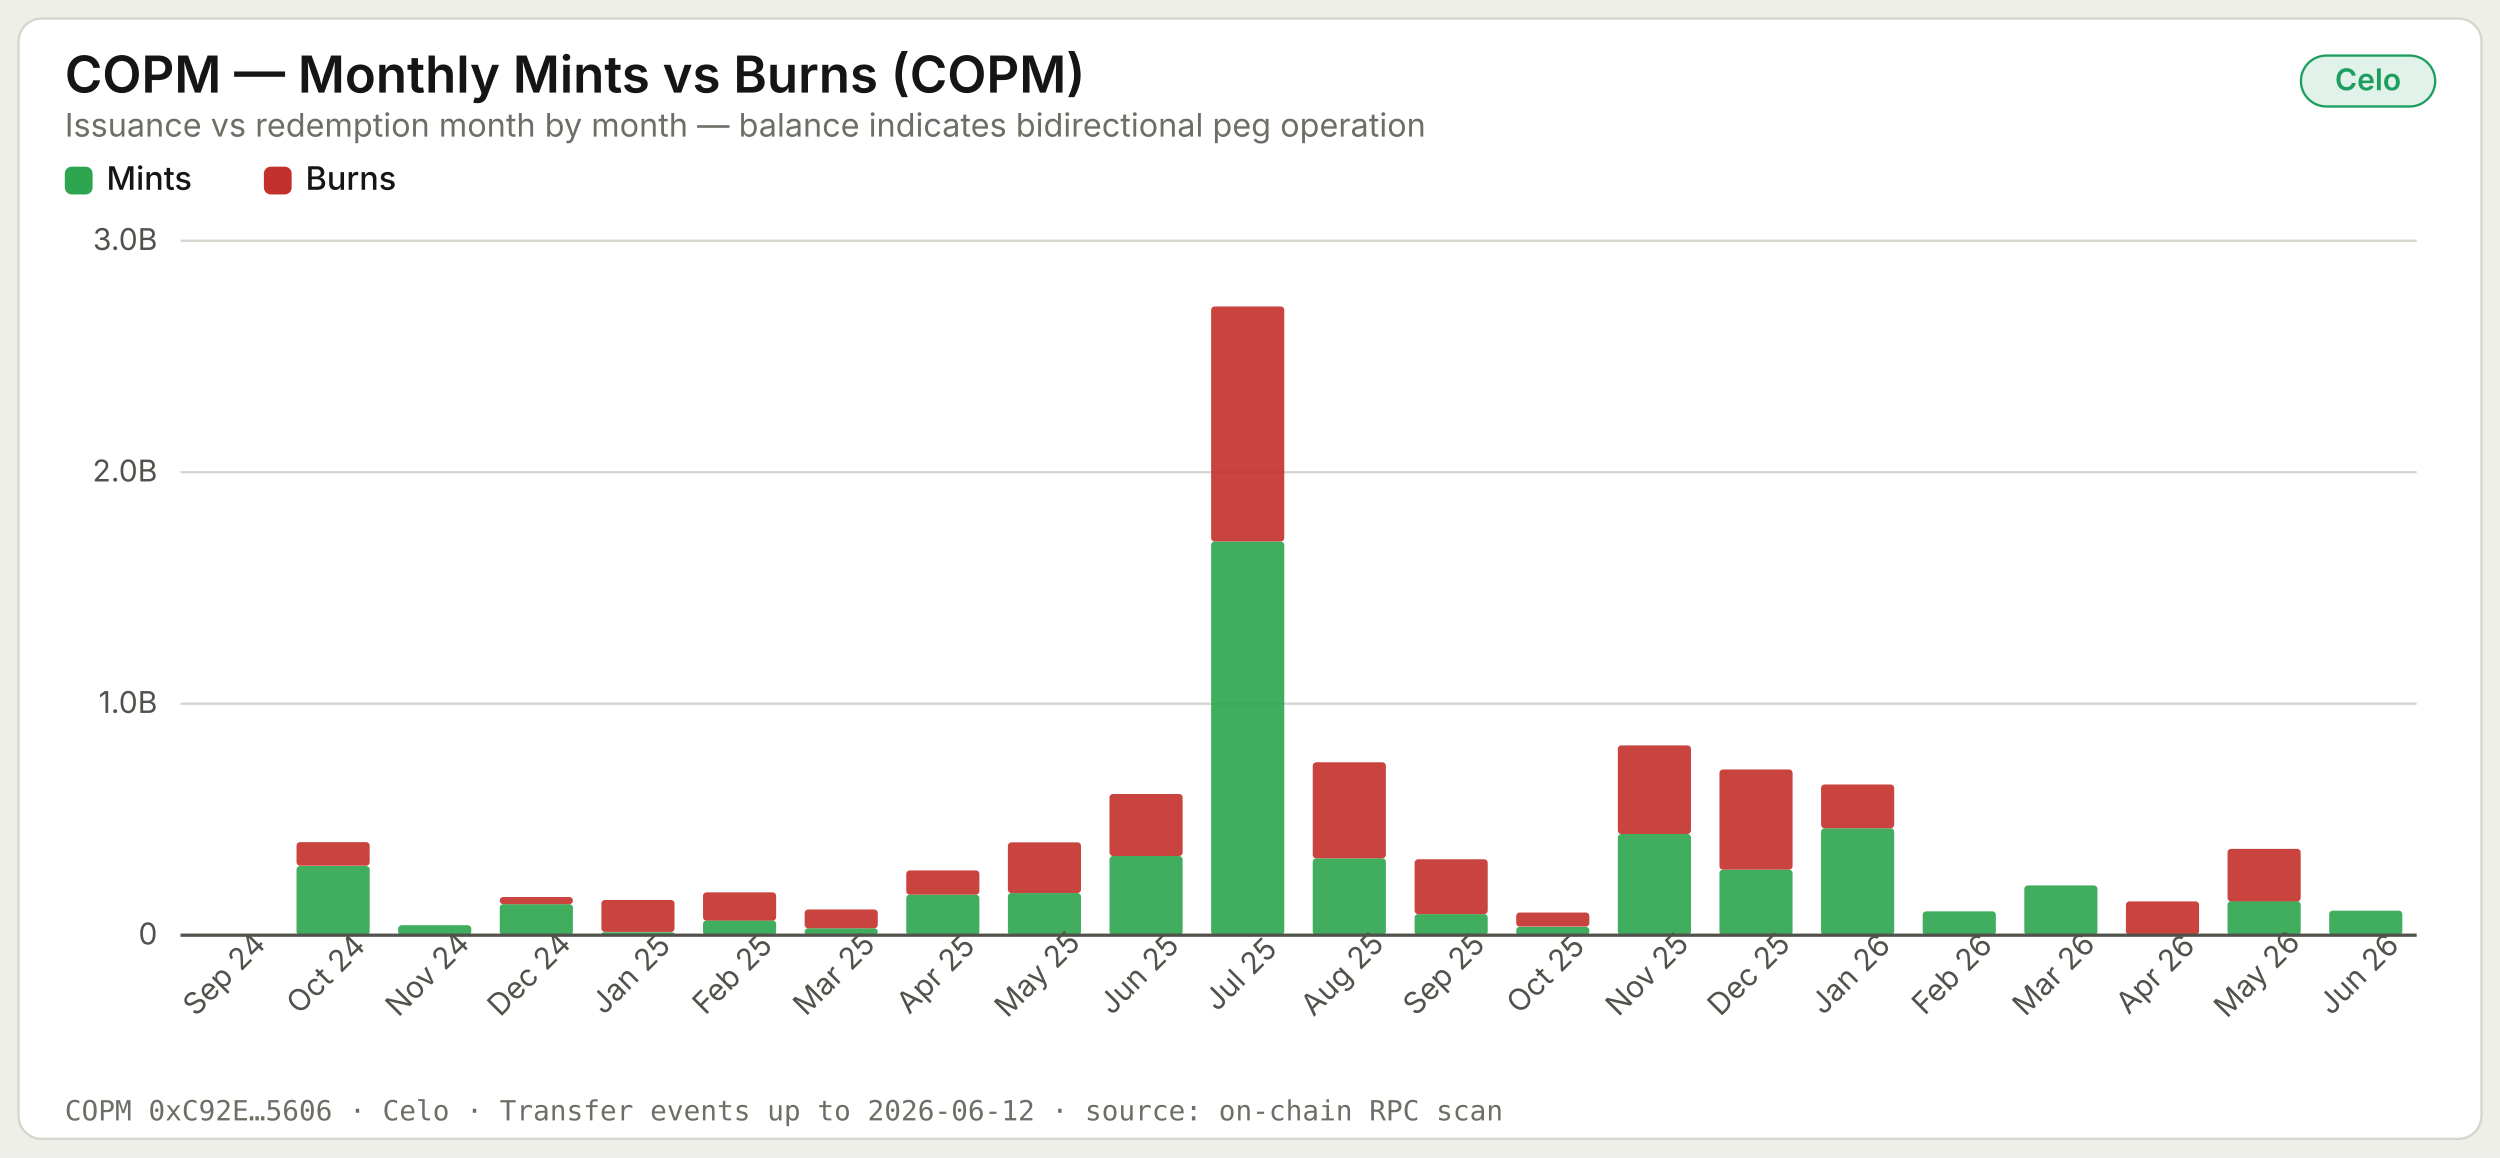
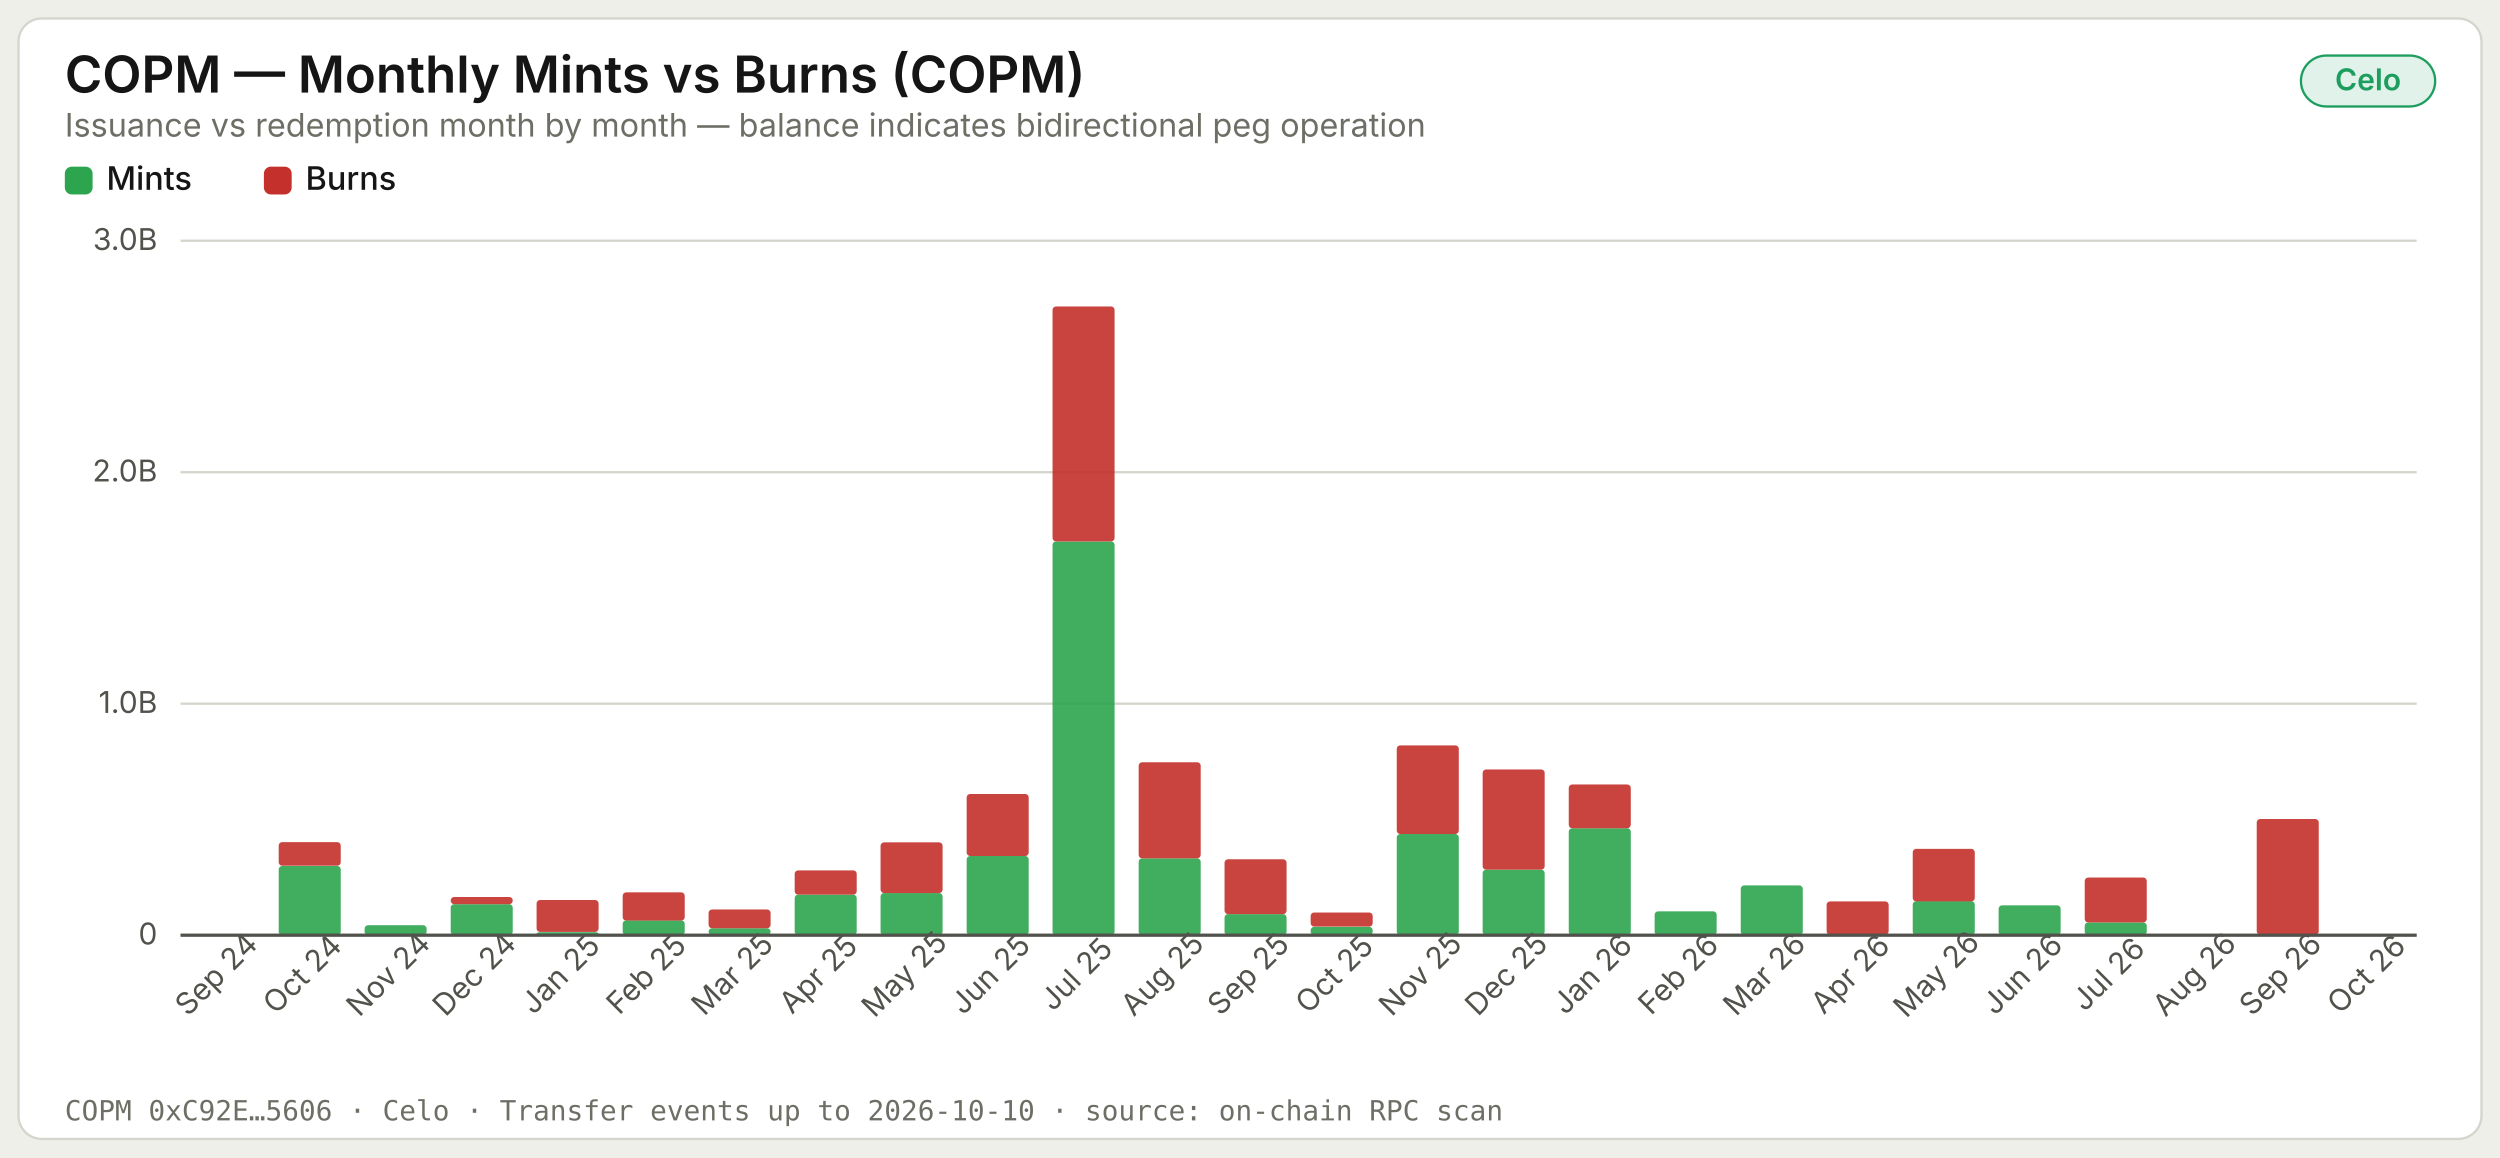
<svg xmlns="http://www.w3.org/2000/svg" width="1080" height="500" viewBox="0 0 1080 500" role="img" aria-label="COPM — Monthly Mints vs Burns (COPM)">
  <style>
    .title { font: 600 22px -apple-system, 'Segoe UI', system-ui, sans-serif; fill: #151515; }
    .subtitle { font: 400 14px -apple-system, 'Segoe UI', system-ui, sans-serif; fill: #6e6e66; }
    .axis { font: 400 13px -apple-system, 'Segoe UI', system-ui, sans-serif; fill: #52524c; }
    .label { font: 500 14px -apple-system, 'Segoe UI', system-ui, sans-serif; fill: #151515; }
    .annot { font: 600 13px -apple-system, 'Segoe UI', system-ui, sans-serif; }
    .badge { font: 600 13px -apple-system, 'Segoe UI', system-ui, sans-serif; }
    .footer { font: 400 12px ui-monospace, 'SF Mono', Menlo, monospace; fill: #6e6e66; }
  </style>
  <defs />
  <rect width="1080" height="500" fill="#eeefe9" />
  <rect x="8" y="8" width="1064" height="484" rx="10" fill="#ffffff" stroke="#d4d5cc" stroke-width="1" />
  <text x="28" y="40" class="title">COPM — Monthly Mints vs Burns (COPM)</text>
  <rect x="994" y="24" width="58" height="22" rx="11" fill="#1d9e5f22" stroke="#1d9e5f" stroke-width="1" />
  <text x="1023" y="39" class="badge" fill="#1d9e5f" text-anchor="middle">Celo</text>
  <text x="28" y="59" class="subtitle">Issuance vs redemption month by month — balance indicates bidirectional peg operation</text>
  <line x1="78" y1="404" x2="1044" y2="404" stroke="#d4d5cc" stroke-width="1" />
  <text x="68" y="408" class="axis" text-anchor="end">0</text>
  <line x1="78" y1="304" x2="1044" y2="304" stroke="#d4d5cc" stroke-width="1" />
  <text x="68" y="308" class="axis" text-anchor="end">1.0B</text>
  <line x1="78" y1="204" x2="1044" y2="204" stroke="#d4d5cc" stroke-width="1" />
  <text x="68" y="208" class="axis" text-anchor="end">2.0B</text>
  <line x1="78" y1="104" x2="1044" y2="104" stroke="#d4d5cc" stroke-width="1" />
  <text x="68" y="108" class="axis" text-anchor="end">3.0B</text>
  <rect x="28" y="72" width="12" height="12" rx="3" fill="#2da44e" />
  <text x="46" y="82" class="label">Mints</text>
  <rect x="114" y="72" width="12" height="12" rx="3" fill="#c4302b" />
  <text x="132" y="82" class="label">Burns</text>
-   <rect x="84.1" y="403.9" width="31.6" height="0.1" fill="#2da44e" fill-opacity="0.9" rx="1.5" />
-   <rect x="84.1" y="403.9" width="31.6" height="0.0" fill="#c4302b" fill-opacity="0.9" rx="1.5" />
-   <text x="99.955" y="424" class="axis" text-anchor="middle" transform="rotate(-45 99.95455 424)">Sep 24</text>
-   <rect x="128.1" y="374.1" width="31.6" height="29.9" fill="#2da44e" fill-opacity="0.9" rx="1.5" />
-   <rect x="128.1" y="363.8" width="31.6" height="10.2" fill="#c4302b" fill-opacity="0.9" rx="1.5" />
-   <text x="143.864" y="424" class="axis" text-anchor="middle" transform="rotate(-45 143.8636 424)">Oct 24</text>
-   <rect x="172.0" y="399.7" width="31.6" height="4.3" fill="#2da44e" fill-opacity="0.9" rx="1.5" />
-   <rect x="172.0" y="399.7" width="31.6" height="0.0" fill="#c4302b" fill-opacity="0.9" rx="1.5" />
-   <text x="187.773" y="424" class="axis" text-anchor="middle" transform="rotate(-45 187.7727 424)">Nov 24</text>
-   <rect x="215.9" y="390.6" width="31.6" height="13.4" fill="#2da44e" fill-opacity="0.9" rx="1.5" />
-   <rect x="215.9" y="387.5" width="31.6" height="3.1" fill="#c4302b" fill-opacity="0.9" rx="1.5" />
-   <text x="231.682" y="424" class="axis" text-anchor="middle" transform="rotate(-45 231.6818 424)">Dec 24</text>
-   <rect x="259.8" y="402.7" width="31.6" height="1.3" fill="#2da44e" fill-opacity="0.9" rx="1.5" />
-   <rect x="259.8" y="388.8" width="31.6" height="13.8" fill="#c4302b" fill-opacity="0.9" rx="1.5" />
-   <text x="275.591" y="424" class="axis" text-anchor="middle" transform="rotate(-45 275.5909 424)">Jan 25</text>
-   <rect x="303.7" y="397.6" width="31.6" height="6.4" fill="#2da44e" fill-opacity="0.9" rx="1.5" />
-   <rect x="303.7" y="385.5" width="31.6" height="12.2" fill="#c4302b" fill-opacity="0.9" rx="1.5" />
-   <text x="319.5" y="424" class="axis" text-anchor="middle" transform="rotate(-45 319.5 424)">Feb 25</text>
-   <rect x="347.6" y="401.0" width="31.6" height="3.0" fill="#2da44e" fill-opacity="0.9" rx="1.5" />
-   <rect x="347.6" y="392.9" width="31.6" height="8.1" fill="#c4302b" fill-opacity="0.9" rx="1.5" />
-   <text x="363.409" y="424" class="axis" text-anchor="middle" transform="rotate(-45 363.4091 424)">Mar 25</text>
-   <rect x="391.5" y="386.5" width="31.6" height="17.5" fill="#2da44e" fill-opacity="0.9" rx="1.5" />
-   <rect x="391.5" y="376.0" width="31.6" height="10.5" fill="#c4302b" fill-opacity="0.9" rx="1.5" />
-   <text x="407.318" y="424" class="axis" text-anchor="middle" transform="rotate(-45 407.3182 424)">Apr 25</text>
-   <rect x="435.4" y="385.8" width="31.6" height="18.2" fill="#2da44e" fill-opacity="0.9" rx="1.5" />
-   <rect x="435.4" y="363.9" width="31.6" height="21.9" fill="#c4302b" fill-opacity="0.9" rx="1.5" />
-   <text x="451.227" y="424" class="axis" text-anchor="middle" transform="rotate(-45 451.2273 424)">May 25</text>
-   <rect x="479.3" y="369.8" width="31.6" height="34.2" fill="#2da44e" fill-opacity="0.9" rx="1.5" />
-   <rect x="479.3" y="343.0" width="31.6" height="26.8" fill="#c4302b" fill-opacity="0.9" rx="1.5" />
-   <text x="495.136" y="424" class="axis" text-anchor="middle" transform="rotate(-45 495.1364 424)">Jun 25</text>
-   <rect x="523.2" y="233.9" width="31.6" height="170.1" fill="#2da44e" fill-opacity="0.9" rx="1.5" />
-   <rect x="523.2" y="132.4" width="31.6" height="101.5" fill="#c4302b" fill-opacity="0.9" rx="1.5" />
-   <text x="539.045" y="424" class="axis" text-anchor="middle" transform="rotate(-45 539.0455 424)">Jul 25</text>
-   <rect x="567.1" y="370.8" width="31.6" height="33.2" fill="#2da44e" fill-opacity="0.9" rx="1.5" />
-   <rect x="567.1" y="329.3" width="31.6" height="41.5" fill="#c4302b" fill-opacity="0.9" rx="1.5" />
-   <text x="582.955" y="424" class="axis" text-anchor="middle" transform="rotate(-45 582.9545 424)">Aug 25</text>
-   <rect x="611.1" y="394.9" width="31.6" height="9.1" fill="#2da44e" fill-opacity="0.9" rx="1.5" />
-   <rect x="611.1" y="371.2" width="31.6" height="23.7" fill="#c4302b" fill-opacity="0.9" rx="1.5" />
-   <text x="626.864" y="424" class="axis" text-anchor="middle" transform="rotate(-45 626.8636 424)">Sep 25</text>
-   <rect x="655.0" y="400.4" width="31.6" height="3.6" fill="#2da44e" fill-opacity="0.9" rx="1.5" />
-   <rect x="655.0" y="394.2" width="31.6" height="6.1" fill="#c4302b" fill-opacity="0.9" rx="1.5" />
-   <text x="670.773" y="424" class="axis" text-anchor="middle" transform="rotate(-45 670.7727 424)">Oct 25</text>
-   <rect x="698.9" y="360.3" width="31.6" height="43.7" fill="#2da44e" fill-opacity="0.9" rx="1.5" />
-   <rect x="698.9" y="322.0" width="31.6" height="38.3" fill="#c4302b" fill-opacity="0.9" rx="1.5" />
-   <text x="714.682" y="424" class="axis" text-anchor="middle" transform="rotate(-45 714.6818 424)">Nov 25</text>
-   <rect x="742.8" y="375.7" width="31.6" height="28.3" fill="#2da44e" fill-opacity="0.9" rx="1.5" />
-   <rect x="742.8" y="332.4" width="31.6" height="43.3" fill="#c4302b" fill-opacity="0.9" rx="1.5" />
-   <text x="758.591" y="424" class="axis" text-anchor="middle" transform="rotate(-45 758.5909 424)">Dec 25</text>
-   <rect x="786.7" y="357.8" width="31.6" height="46.2" fill="#2da44e" fill-opacity="0.9" rx="1.5" />
-   <rect x="786.7" y="338.9" width="31.6" height="18.9" fill="#c4302b" fill-opacity="0.9" rx="1.5" />
-   <text x="802.5" y="424" class="axis" text-anchor="middle" transform="rotate(-45 802.5 424)">Jan 26</text>
-   <rect x="830.6" y="393.7" width="31.6" height="10.3" fill="#2da44e" fill-opacity="0.9" rx="1.5" />
-   <rect x="830.6" y="393.7" width="31.6" height="0.0" fill="#c4302b" fill-opacity="0.9" rx="1.5" />
-   <text x="846.409" y="424" class="axis" text-anchor="middle" transform="rotate(-45 846.4091 424)">Feb 26</text>
-   <rect x="874.5" y="382.5" width="31.6" height="21.5" fill="#2da44e" fill-opacity="0.9" rx="1.5" />
-   <rect x="874.5" y="382.5" width="31.6" height="0.0" fill="#c4302b" fill-opacity="0.9" rx="1.5" />
-   <text x="890.318" y="424" class="axis" text-anchor="middle" transform="rotate(-45 890.3182 424)">Mar 26</text>
-   <rect x="918.4" y="403.8" width="31.6" height="0.2" fill="#2da44e" fill-opacity="0.9" rx="1.5" />
-   <rect x="918.4" y="389.4" width="31.6" height="14.4" fill="#c4302b" fill-opacity="0.9" rx="1.5" />
-   <text x="934.227" y="424" class="axis" text-anchor="middle" transform="rotate(-45 934.2273 424)">Apr 26</text>
-   <rect x="962.3" y="389.3" width="31.6" height="14.7" fill="#2da44e" fill-opacity="0.9" rx="1.5" />
-   <rect x="962.3" y="366.7" width="31.6" height="22.7" fill="#c4302b" fill-opacity="0.9" rx="1.5" />
-   <text x="978.136" y="424" class="axis" text-anchor="middle" transform="rotate(-45 978.1364 424)">May 26</text>
-   <rect x="1006.2" y="393.4" width="31.6" height="10.6" fill="#2da44e" fill-opacity="0.9" rx="1.5" />
-   <rect x="1006.2" y="393.4" width="31.6" height="0.0" fill="#c4302b" fill-opacity="0.9" rx="1.5" />
-   <text x="1022.045" y="424" class="axis" text-anchor="middle" transform="rotate(-45 1022.045 424)">Jun 26</text>
+   <rect x="83.2" y="403.9" width="26.8" height="0.1" fill="#2da44e" fill-opacity="0.9" rx="1.5" />
+   <rect x="83.2" y="403.9" width="26.8" height="0.0" fill="#c4302b" fill-opacity="0.9" rx="1.5" />
+   <text x="96.577" y="424" class="axis" text-anchor="middle" transform="rotate(-45 96.57692 424)">Sep 24</text>
+   <rect x="120.4" y="374.1" width="26.8" height="29.9" fill="#2da44e" fill-opacity="0.9" rx="1.5" />
+   <rect x="120.4" y="363.8" width="26.8" height="10.2" fill="#c4302b" fill-opacity="0.9" rx="1.5" />
+   <text x="133.731" y="424" class="axis" text-anchor="middle" transform="rotate(-45 133.7308 424)">Oct 24</text>
+   <rect x="157.5" y="399.7" width="26.8" height="4.3" fill="#2da44e" fill-opacity="0.9" rx="1.5" />
+   <rect x="157.5" y="399.7" width="26.8" height="0.0" fill="#c4302b" fill-opacity="0.9" rx="1.5" />
+   <text x="170.885" y="424" class="axis" text-anchor="middle" transform="rotate(-45 170.8846 424)">Nov 24</text>
+   <rect x="194.7" y="390.6" width="26.8" height="13.4" fill="#2da44e" fill-opacity="0.9" rx="1.5" />
+   <rect x="194.7" y="387.5" width="26.8" height="3.1" fill="#c4302b" fill-opacity="0.9" rx="1.5" />
+   <text x="208.038" y="424" class="axis" text-anchor="middle" transform="rotate(-45 208.0385 424)">Dec 24</text>
+   <rect x="231.8" y="402.7" width="26.8" height="1.3" fill="#2da44e" fill-opacity="0.9" rx="1.5" />
+   <rect x="231.8" y="388.8" width="26.8" height="13.8" fill="#c4302b" fill-opacity="0.9" rx="1.5" />
+   <text x="245.192" y="424" class="axis" text-anchor="middle" transform="rotate(-45 245.1923 424)">Jan 25</text>
+   <rect x="269.0" y="397.6" width="26.8" height="6.4" fill="#2da44e" fill-opacity="0.9" rx="1.5" />
+   <rect x="269.0" y="385.5" width="26.8" height="12.2" fill="#c4302b" fill-opacity="0.9" rx="1.5" />
+   <text x="282.346" y="424" class="axis" text-anchor="middle" transform="rotate(-45 282.3462 424)">Feb 25</text>
+   <rect x="306.1" y="401.0" width="26.8" height="3.0" fill="#2da44e" fill-opacity="0.9" rx="1.5" />
+   <rect x="306.1" y="392.9" width="26.8" height="8.1" fill="#c4302b" fill-opacity="0.9" rx="1.5" />
+   <text x="319.5" y="424" class="axis" text-anchor="middle" transform="rotate(-45 319.5 424)">Mar 25</text>
+   <rect x="343.3" y="386.5" width="26.8" height="17.5" fill="#2da44e" fill-opacity="0.9" rx="1.5" />
+   <rect x="343.3" y="376.0" width="26.8" height="10.5" fill="#c4302b" fill-opacity="0.9" rx="1.5" />
+   <text x="356.654" y="424" class="axis" text-anchor="middle" transform="rotate(-45 356.6538 424)">Apr 25</text>
+   <rect x="380.4" y="385.8" width="26.8" height="18.2" fill="#2da44e" fill-opacity="0.9" rx="1.5" />
+   <rect x="380.4" y="363.9" width="26.8" height="21.9" fill="#c4302b" fill-opacity="0.9" rx="1.5" />
+   <text x="393.808" y="424" class="axis" text-anchor="middle" transform="rotate(-45 393.8077 424)">May 25</text>
+   <rect x="417.6" y="369.8" width="26.8" height="34.2" fill="#2da44e" fill-opacity="0.9" rx="1.5" />
+   <rect x="417.6" y="343.0" width="26.8" height="26.8" fill="#c4302b" fill-opacity="0.9" rx="1.5" />
+   <text x="430.962" y="424" class="axis" text-anchor="middle" transform="rotate(-45 430.9615 424)">Jun 25</text>
+   <rect x="454.7" y="233.9" width="26.8" height="170.1" fill="#2da44e" fill-opacity="0.9" rx="1.5" />
+   <rect x="454.7" y="132.4" width="26.8" height="101.5" fill="#c4302b" fill-opacity="0.9" rx="1.5" />
+   <text x="468.115" y="424" class="axis" text-anchor="middle" transform="rotate(-45 468.1154 424)">Jul 25</text>
+   <rect x="491.9" y="370.8" width="26.8" height="33.2" fill="#2da44e" fill-opacity="0.9" rx="1.5" />
+   <rect x="491.9" y="329.3" width="26.8" height="41.5" fill="#c4302b" fill-opacity="0.9" rx="1.5" />
+   <text x="505.269" y="424" class="axis" text-anchor="middle" transform="rotate(-45 505.2692 424)">Aug 25</text>
+   <rect x="529.0" y="394.9" width="26.8" height="9.1" fill="#2da44e" fill-opacity="0.9" rx="1.5" />
+   <rect x="529.0" y="371.2" width="26.8" height="23.7" fill="#c4302b" fill-opacity="0.9" rx="1.5" />
+   <text x="542.423" y="424" class="axis" text-anchor="middle" transform="rotate(-45 542.4231 424)">Sep 25</text>
+   <rect x="566.2" y="400.4" width="26.8" height="3.6" fill="#2da44e" fill-opacity="0.9" rx="1.5" />
+   <rect x="566.2" y="394.2" width="26.8" height="6.1" fill="#c4302b" fill-opacity="0.9" rx="1.5" />
+   <text x="579.577" y="424" class="axis" text-anchor="middle" transform="rotate(-45 579.5769 424)">Oct 25</text>
+   <rect x="603.4" y="360.3" width="26.8" height="43.7" fill="#2da44e" fill-opacity="0.9" rx="1.5" />
+   <rect x="603.4" y="322.0" width="26.8" height="38.3" fill="#c4302b" fill-opacity="0.9" rx="1.5" />
+   <text x="616.731" y="424" class="axis" text-anchor="middle" transform="rotate(-45 616.7308 424)">Nov 25</text>
+   <rect x="640.5" y="375.7" width="26.8" height="28.3" fill="#2da44e" fill-opacity="0.9" rx="1.5" />
+   <rect x="640.5" y="332.4" width="26.8" height="43.3" fill="#c4302b" fill-opacity="0.9" rx="1.5" />
+   <text x="653.885" y="424" class="axis" text-anchor="middle" transform="rotate(-45 653.8846 424)">Dec 25</text>
+   <rect x="677.7" y="357.8" width="26.8" height="46.2" fill="#2da44e" fill-opacity="0.9" rx="1.5" />
+   <rect x="677.7" y="338.9" width="26.8" height="18.9" fill="#c4302b" fill-opacity="0.9" rx="1.5" />
+   <text x="691.038" y="424" class="axis" text-anchor="middle" transform="rotate(-45 691.0385 424)">Jan 26</text>
+   <rect x="714.8" y="393.7" width="26.8" height="10.3" fill="#2da44e" fill-opacity="0.9" rx="1.5" />
+   <rect x="714.8" y="393.7" width="26.8" height="0.0" fill="#c4302b" fill-opacity="0.9" rx="1.5" />
+   <text x="728.192" y="424" class="axis" text-anchor="middle" transform="rotate(-45 728.1923 424)">Feb 26</text>
+   <rect x="752.0" y="382.5" width="26.8" height="21.5" fill="#2da44e" fill-opacity="0.9" rx="1.5" />
+   <rect x="752.0" y="382.5" width="26.8" height="0.0" fill="#c4302b" fill-opacity="0.9" rx="1.5" />
+   <text x="765.346" y="424" class="axis" text-anchor="middle" transform="rotate(-45 765.3462 424)">Mar 26</text>
+   <rect x="789.1" y="403.8" width="26.8" height="0.2" fill="#2da44e" fill-opacity="0.9" rx="1.5" />
+   <rect x="789.1" y="389.4" width="26.8" height="14.4" fill="#c4302b" fill-opacity="0.9" rx="1.5" />
+   <text x="802.5" y="424" class="axis" text-anchor="middle" transform="rotate(-45 802.5 424)">Apr 26</text>
+   <rect x="826.3" y="389.3" width="26.8" height="14.7" fill="#2da44e" fill-opacity="0.9" rx="1.5" />
+   <rect x="826.3" y="366.7" width="26.8" height="22.7" fill="#c4302b" fill-opacity="0.9" rx="1.5" />
+   <text x="839.654" y="424" class="axis" text-anchor="middle" transform="rotate(-45 839.6538 424)">May 26</text>
+   <rect x="863.4" y="391.1" width="26.8" height="12.9" fill="#2da44e" fill-opacity="0.9" rx="1.5" />
+   <rect x="863.4" y="391.1" width="26.8" height="0.0" fill="#c4302b" fill-opacity="0.9" rx="1.5" />
+   <text x="876.808" y="424" class="axis" text-anchor="middle" transform="rotate(-45 876.8077 424)">Jun 26</text>
+   <rect x="900.6" y="398.5" width="26.8" height="5.5" fill="#2da44e" fill-opacity="0.9" rx="1.5" />
+   <rect x="900.6" y="379.1" width="26.8" height="19.4" fill="#c4302b" fill-opacity="0.9" rx="1.5" />
+   <text x="913.962" y="424" class="axis" text-anchor="middle" transform="rotate(-45 913.9615 424)">Jul 26</text>
+   <rect x="937.7" y="403.9" width="26.8" height="0.1" fill="#2da44e" fill-opacity="0.9" rx="1.5" />
+   <rect x="937.7" y="403.9" width="26.8" height="0.0" fill="#c4302b" fill-opacity="0.9" rx="1.5" />
+   <text x="951.115" y="424" class="axis" text-anchor="middle" transform="rotate(-45 951.1154 424)">Aug 26</text>
+   <rect x="974.9" y="403.8" width="26.8" height="0.3" fill="#2da44e" fill-opacity="0.9" rx="1.5" />
+   <rect x="974.9" y="353.8" width="26.8" height="50.0" fill="#c4302b" fill-opacity="0.9" rx="1.5" />
+   <text x="988.269" y="424" class="axis" text-anchor="middle" transform="rotate(-45 988.2692 424)">Sep 26</text>
+   <rect x="1012.0" y="403.7" width="26.8" height="0.3" fill="#2da44e" fill-opacity="0.9" rx="1.5" />
+   <rect x="1012.0" y="403.7" width="26.8" height="0.0" fill="#c4302b" fill-opacity="0.9" rx="1.5" />
+   <text x="1025.423" y="424" class="axis" text-anchor="middle" transform="rotate(-45 1025.423 424)">Oct 26</text>
  <line x1="78" y1="404" x2="1044" y2="404" stroke="#52524c" stroke-width="1.4" />
-   <text x="28" y="484" class="footer">COPM 0xC92E…5606 · Celo · Transfer events up to 2026-06-12 · source: on-chain RPC scan</text>
+   <text x="28" y="484" class="footer">COPM 0xC92E…5606 · Celo · Transfer events up to 2026-10-10 · source: on-chain RPC scan</text>
</svg>
